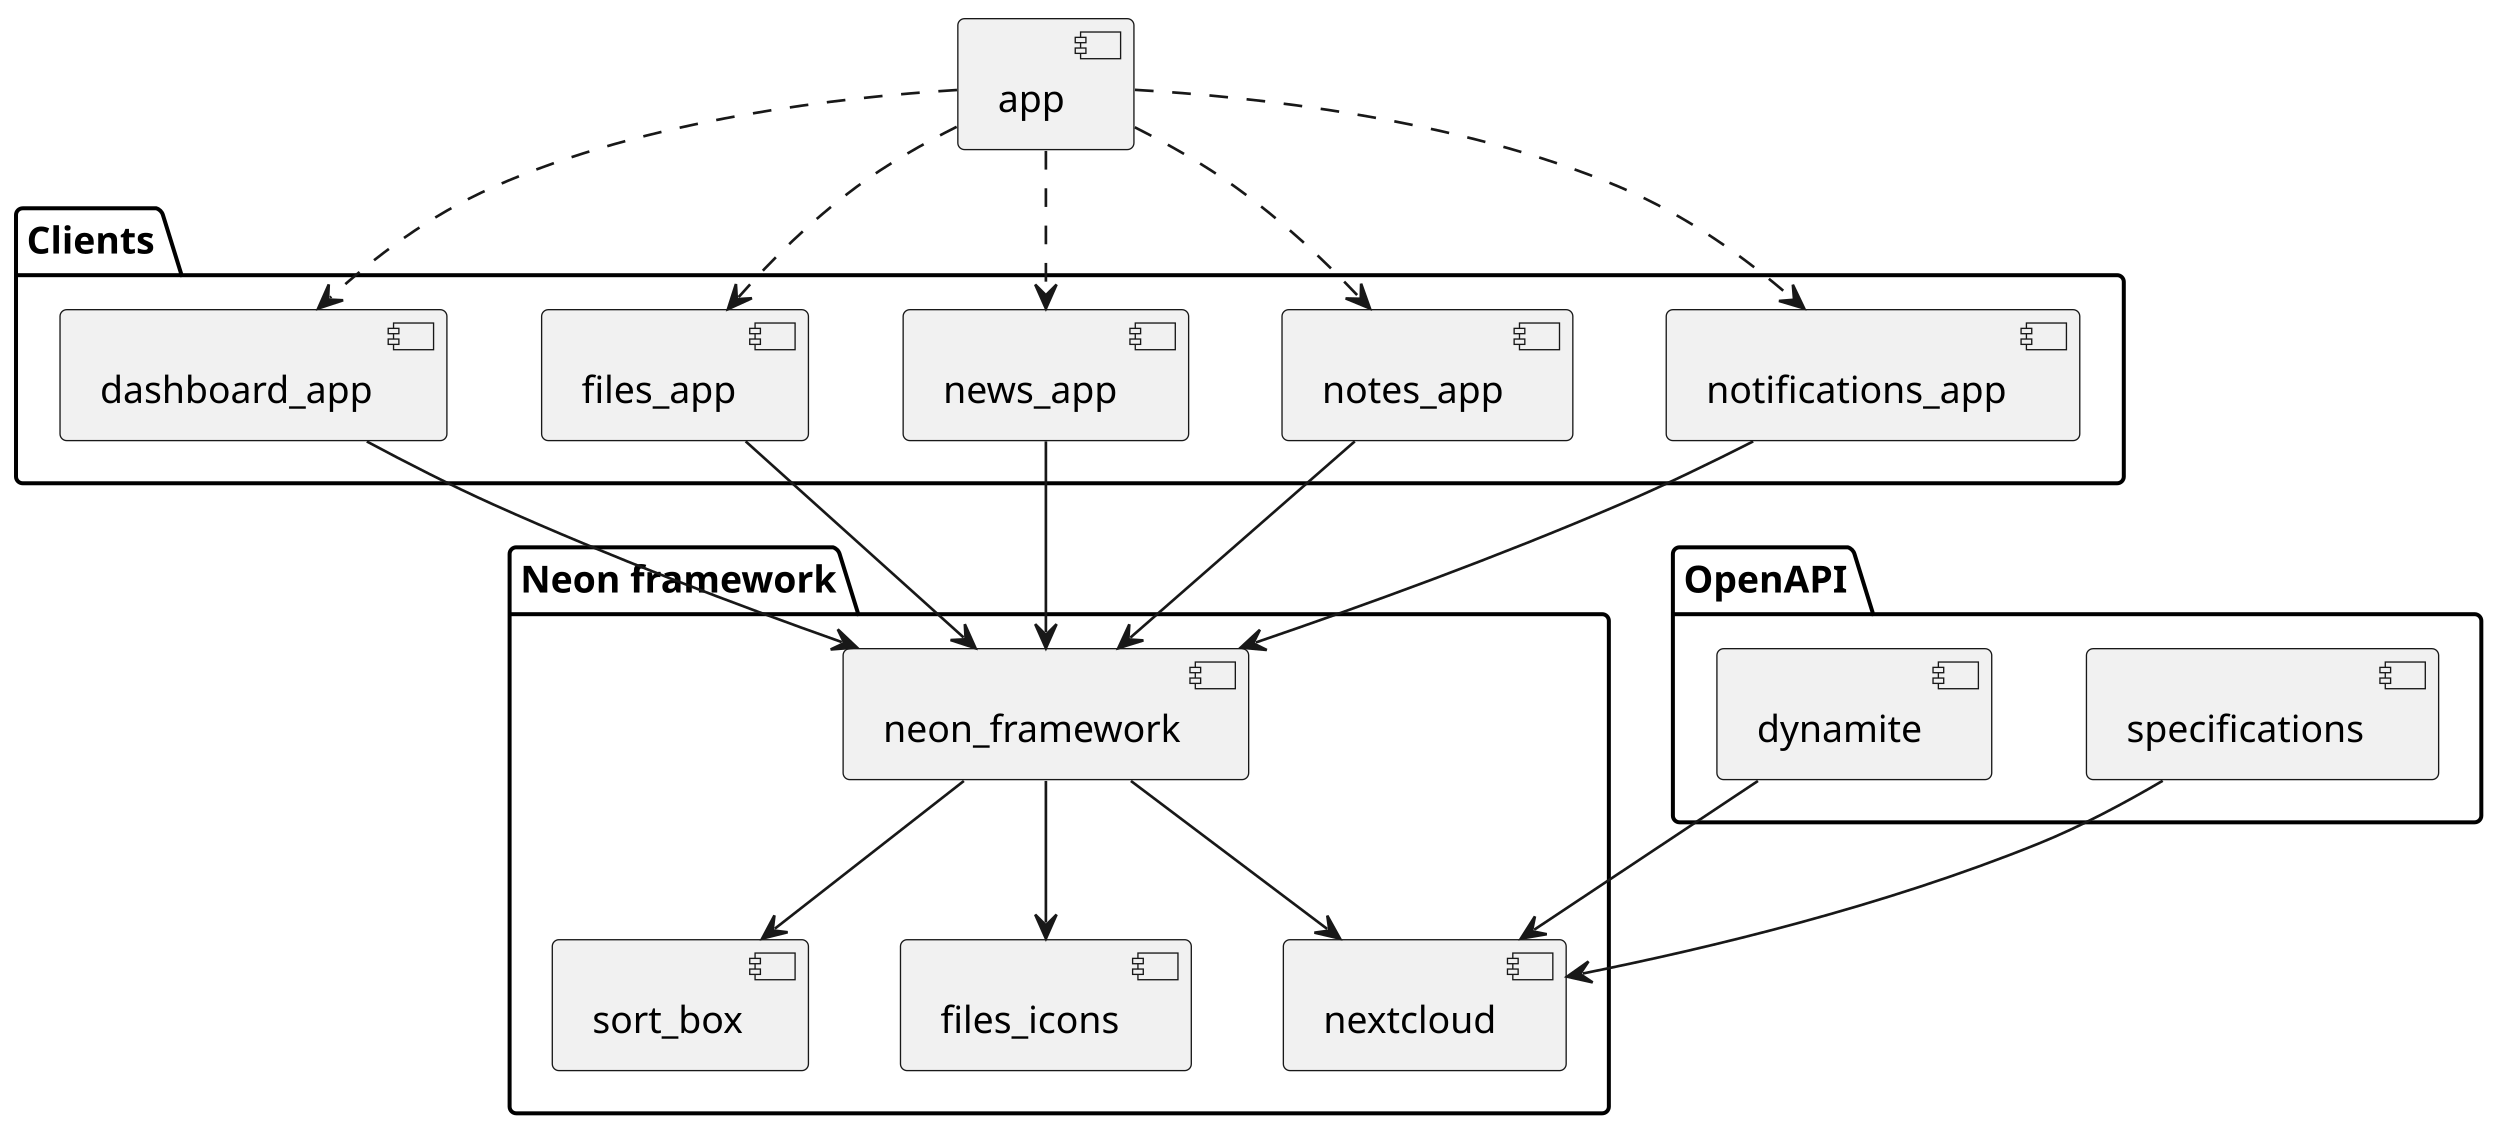
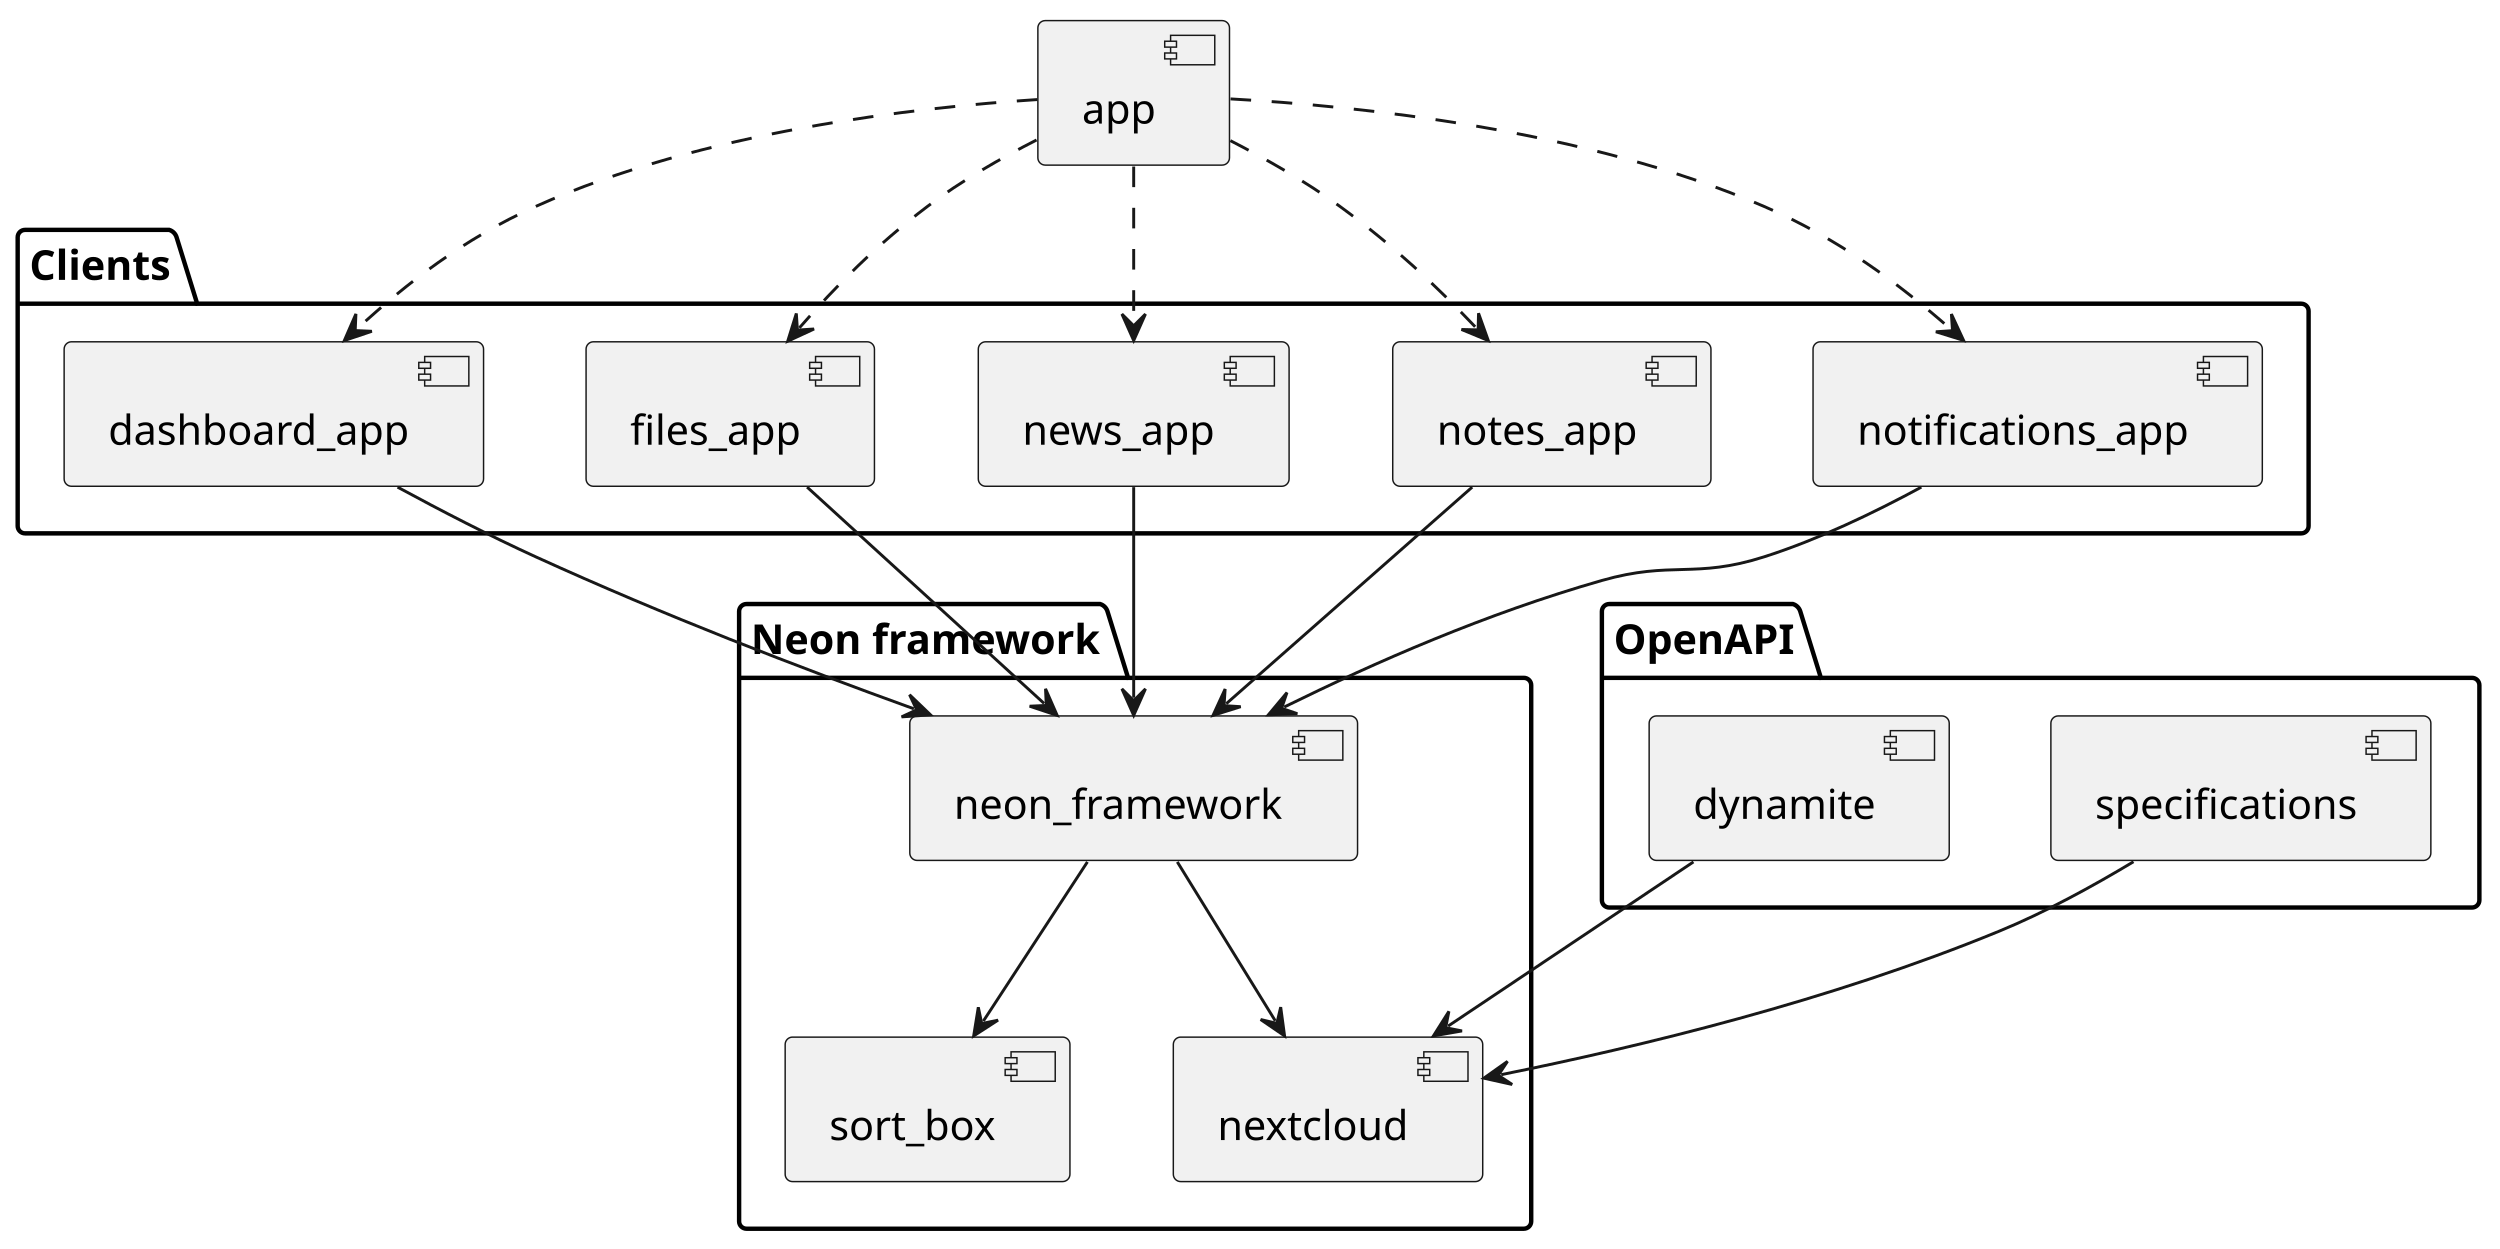
- <svg xmlns="http://www.w3.org/2000/svg" contentStyleType="text/css" height="424px" preserveAspectRatio="none" style="width:937px;height:424px;background:#FFFFFF;" version="1.1" viewBox="0 0 937 424" width="937px" zoomAndPan="magnify">
+ <svg xmlns="http://www.w3.org/2000/svg" contentStyleType="text/css" height="424px" preserveAspectRatio="none" style="width:849px;height:424px;background:#FFFFFF;" version="1.1" viewBox="0 0 849 424" width="849px" zoomAndPan="magnify">
  <defs />
  <g>
    <g id="cluster_Neon framework">
-       <path d="M193.5,205.13 L312.188,205.13 A3.75,3.75 0 0 1 314.688,207.63 L321.688,230.198 L600.5,230.198 A2.5,2.5 0 0 1 603,232.698 L603,414.77 A2.5,2.5 0 0 1 600.5,417.27 L193.5,417.27 A2.5,2.5 0 0 1 191,414.77 L191,207.63 A2.5,2.5 0 0 1 193.5,205.13 " fill="none" style="stroke:#000000;stroke-width:1.5;" />
-       <line style="stroke:#000000;stroke-width:1.5;" x1="191" x2="321.688" y1="230.198" y2="230.198" />
-       <text fill="#000000" font-family="sans-serif" font-size="14" font-weight="bold" lengthAdjust="spacing" textLength="117.688" x="195" y="222.096">Neon framework</text>
+       <path d="M253.5,205.13 L373.598,205.13 A3.75,3.75 0 0 1 376.098,207.63 L383.098,230.198 L517.5,230.198 A2.5,2.5 0 0 1 520,232.698 L520,414.77 A2.5,2.5 0 0 1 517.5,417.27 L253.5,417.27 A2.5,2.5 0 0 1 251,414.77 L251,207.63 A2.5,2.5 0 0 1 253.5,205.13 " fill="none" style="stroke:#000000;stroke-width:1.5;" />
+       <line style="stroke:#000000;stroke-width:1.5;" x1="251" x2="383.098" y1="230.198" y2="230.198" />
+       <text fill="#000000" font-family="sans-serif" font-size="14" font-weight="bold" lengthAdjust="spacing" textLength="119.097" x="255" y="222.096">Neon framework</text>
    </g>
    <g id="cluster_Clients">
-       <path d="M8.5,78.07 L58.562,78.07 A3.75,3.75 0 0 1 61.062,80.57 L68.062,103.138 L793.5,103.138 A2.5,2.5 0 0 1 796,105.638 L796,178.63 A2.5,2.5 0 0 1 793.5,181.13 L8.5,181.13 A2.5,2.5 0 0 1 6,178.63 L6,80.57 A2.5,2.5 0 0 1 8.5,78.07 " fill="none" style="stroke:#000000;stroke-width:1.5;" />
-       <line style="stroke:#000000;stroke-width:1.5;" x1="6" x2="68.062" y1="103.138" y2="103.138" />
-       <text fill="#000000" font-family="sans-serif" font-size="14" font-weight="bold" lengthAdjust="spacing" textLength="49.062" x="10" y="95.036">Clients</text>
+       <path d="M8.5,78.07 L57.464,78.07 A3.75,3.75 0 0 1 59.964,80.57 L66.964,103.138 L781.5,103.138 A2.5,2.5 0 0 1 784,105.638 L784,178.63 A2.5,2.5 0 0 1 781.5,181.13 L8.5,181.13 A2.5,2.5 0 0 1 6,178.63 L6,80.57 A2.5,2.5 0 0 1 8.5,78.07 " fill="none" style="stroke:#000000;stroke-width:1.5;" />
+       <line style="stroke:#000000;stroke-width:1.5;" x1="6" x2="66.964" y1="103.138" y2="103.138" />
+       <text fill="#000000" font-family="sans-serif" font-size="14" font-weight="bold" lengthAdjust="spacing" textLength="47.964" x="10" y="95.036">Clients</text>
    </g>
    <g id="cluster_OpenAPI">
-       <path d="M629.5,205.13 L692.562,205.13 A3.75,3.75 0 0 1 695.062,207.63 L702.062,230.198 L927.5,230.198 A2.5,2.5 0 0 1 930,232.698 L930,305.7 A2.5,2.5 0 0 1 927.5,308.2 L629.5,308.2 A2.5,2.5 0 0 1 627,305.7 L627,207.63 A2.5,2.5 0 0 1 629.5,205.13 " fill="none" style="stroke:#000000;stroke-width:1.5;" />
-       <line style="stroke:#000000;stroke-width:1.5;" x1="627" x2="702.062" y1="230.198" y2="230.198" />
-       <text fill="#000000" font-family="sans-serif" font-size="14" font-weight="bold" lengthAdjust="spacing" textLength="62.062" x="631" y="222.096">OpenAPI</text>
+       <path d="M546.5,205.13 L608.876,205.13 A3.75,3.75 0 0 1 611.376,207.63 L618.376,230.198 L839.5,230.198 A2.5,2.5 0 0 1 842,232.698 L842,305.7 A2.5,2.5 0 0 1 839.5,308.2 L546.5,308.2 A2.5,2.5 0 0 1 544,305.7 L544,207.63 A2.5,2.5 0 0 1 546.5,205.13 " fill="none" style="stroke:#000000;stroke-width:1.5;" />
+       <line style="stroke:#000000;stroke-width:1.5;" x1="544" x2="618.376" y1="230.198" y2="230.198" />
+       <text fill="#000000" font-family="sans-serif" font-size="14" font-weight="bold" lengthAdjust="spacing" textLength="61.376" x="548" y="222.096">OpenAPI</text>
    </g>
    <g id="elem_neon_framework">
-       <rect fill="#F1F1F1" height="49.068" rx="2.5" ry="2.5" style="stroke:#181818;stroke-width:0.5;" width="152" x="316" y="243.13" />
-       <rect fill="#F1F1F1" height="10" style="stroke:#181818;stroke-width:0.5;" width="15" x="448" y="248.13" />
-       <rect fill="#F1F1F1" height="2" style="stroke:#181818;stroke-width:0.5;" width="4" x="446" y="250.13" />
-       <rect fill="#F1F1F1" height="2" style="stroke:#181818;stroke-width:0.5;" width="4" x="446" y="254.13" />
-       <text fill="#000000" font-family="sans-serif" font-size="14" lengthAdjust="spacing" textLength="112" x="331" y="278.096">neon_framework</text>
+       <rect fill="#F1F1F1" height="49.068" rx="2.5" ry="2.5" style="stroke:#181818;stroke-width:0.5;" width="152.056" x="308.97" y="243.13" />
+       <rect fill="#F1F1F1" height="10" style="stroke:#181818;stroke-width:0.5;" width="15" x="441.026" y="248.13" />
+       <rect fill="#F1F1F1" height="2" style="stroke:#181818;stroke-width:0.5;" width="4" x="439.026" y="250.13" />
+       <rect fill="#F1F1F1" height="2" style="stroke:#181818;stroke-width:0.5;" width="4" x="439.026" y="254.13" />
+       <text fill="#000000" font-family="sans-serif" font-size="14" lengthAdjust="spacing" textLength="112.056" x="323.97" y="278.096">neon_framework</text>
    </g>
    <g id="elem_nextcloud">
-       <rect fill="#F1F1F1" height="49.068" rx="2.5" ry="2.5" style="stroke:#181818;stroke-width:0.5;" width="106" x="481" y="352.2" />
-       <rect fill="#F1F1F1" height="10" style="stroke:#181818;stroke-width:0.5;" width="15" x="567" y="357.2" />
-       <rect fill="#F1F1F1" height="2" style="stroke:#181818;stroke-width:0.5;" width="4" x="565" y="359.2" />
-       <rect fill="#F1F1F1" height="2" style="stroke:#181818;stroke-width:0.5;" width="4" x="565" y="363.2" />
-       <text fill="#000000" font-family="sans-serif" font-size="14" lengthAdjust="spacing" textLength="66" x="496" y="387.166">nextcloud</text>
+       <rect fill="#F1F1F1" height="49.068" rx="2.5" ry="2.5" style="stroke:#181818;stroke-width:0.5;" width="105.072" x="398.46" y="352.2" />
+       <rect fill="#F1F1F1" height="10" style="stroke:#181818;stroke-width:0.5;" width="15" x="483.532" y="357.2" />
+       <rect fill="#F1F1F1" height="2" style="stroke:#181818;stroke-width:0.5;" width="4" x="481.532" y="359.2" />
+       <rect fill="#F1F1F1" height="2" style="stroke:#181818;stroke-width:0.5;" width="4" x="481.532" y="363.2" />
+       <text fill="#000000" font-family="sans-serif" font-size="14" lengthAdjust="spacing" textLength="65.072" x="413.46" y="387.166">nextcloud</text>
    </g>
    <g id="elem_sort_box">
-       <rect fill="#F1F1F1" height="49.068" rx="2.5" ry="2.5" style="stroke:#181818;stroke-width:0.5;" width="96" x="207" y="352.2" />
-       <rect fill="#F1F1F1" height="10" style="stroke:#181818;stroke-width:0.5;" width="15" x="283" y="357.2" />
-       <rect fill="#F1F1F1" height="2" style="stroke:#181818;stroke-width:0.5;" width="4" x="281" y="359.2" />
-       <rect fill="#F1F1F1" height="2" style="stroke:#181818;stroke-width:0.5;" width="4" x="281" y="363.2" />
-       <text fill="#000000" font-family="sans-serif" font-size="14" lengthAdjust="spacing" textLength="56" x="222" y="387.166">sort_box</text>
-     </g>
-     <g id="elem_files_icons">
-       <rect fill="#F1F1F1" height="49.068" rx="2.5" ry="2.5" style="stroke:#181818;stroke-width:0.5;" width="109" x="337.5" y="352.2" />
-       <rect fill="#F1F1F1" height="10" style="stroke:#181818;stroke-width:0.5;" width="15" x="426.5" y="357.2" />
-       <rect fill="#F1F1F1" height="2" style="stroke:#181818;stroke-width:0.5;" width="4" x="424.5" y="359.2" />
-       <rect fill="#F1F1F1" height="2" style="stroke:#181818;stroke-width:0.5;" width="4" x="424.5" y="363.2" />
-       <text fill="#000000" font-family="sans-serif" font-size="14" lengthAdjust="spacing" textLength="69" x="352.5" y="387.166">files_icons</text>
+       <rect fill="#F1F1F1" height="49.068" rx="2.5" ry="2.5" style="stroke:#181818;stroke-width:0.5;" width="96.714" x="266.64" y="352.2" />
+       <rect fill="#F1F1F1" height="10" style="stroke:#181818;stroke-width:0.5;" width="15" x="343.354" y="357.2" />
+       <rect fill="#F1F1F1" height="2" style="stroke:#181818;stroke-width:0.5;" width="4" x="341.354" y="359.2" />
+       <rect fill="#F1F1F1" height="2" style="stroke:#181818;stroke-width:0.5;" width="4" x="341.354" y="363.2" />
+       <text fill="#000000" font-family="sans-serif" font-size="14" lengthAdjust="spacing" textLength="56.714" x="281.64" y="387.166">sort_box</text>
    </g>
    <g id="elem_dashboard_app">
-       <rect fill="#F1F1F1" height="49.068" rx="2.5" ry="2.5" style="stroke:#181818;stroke-width:0.5;" width="145" x="22.5" y="116.07" />
-       <rect fill="#F1F1F1" height="10" style="stroke:#181818;stroke-width:0.5;" width="15" x="147.5" y="121.07" />
-       <rect fill="#F1F1F1" height="2" style="stroke:#181818;stroke-width:0.5;" width="4" x="145.5" y="123.07" />
-       <rect fill="#F1F1F1" height="2" style="stroke:#181818;stroke-width:0.5;" width="4" x="145.5" y="127.07" />
-       <text fill="#000000" font-family="sans-serif" font-size="14" lengthAdjust="spacing" textLength="105" x="37.5" y="151.036">dashboard_app</text>
+       <rect fill="#F1F1F1" height="49.068" rx="2.5" ry="2.5" style="stroke:#181818;stroke-width:0.5;" width="142.438" x="21.78" y="116.07" />
+       <rect fill="#F1F1F1" height="10" style="stroke:#181818;stroke-width:0.5;" width="15" x="144.218" y="121.07" />
+       <rect fill="#F1F1F1" height="2" style="stroke:#181818;stroke-width:0.5;" width="4" x="142.218" y="123.07" />
+       <rect fill="#F1F1F1" height="2" style="stroke:#181818;stroke-width:0.5;" width="4" x="142.218" y="127.07" />
+       <text fill="#000000" font-family="sans-serif" font-size="14" lengthAdjust="spacing" textLength="102.438" x="36.78" y="151.036">dashboard_app</text>
    </g>
    <g id="elem_files_app">
-       <rect fill="#F1F1F1" height="49.068" rx="2.5" ry="2.5" style="stroke:#181818;stroke-width:0.5;" width="100" x="203" y="116.07" />
-       <rect fill="#F1F1F1" height="10" style="stroke:#181818;stroke-width:0.5;" width="15" x="283" y="121.07" />
-       <rect fill="#F1F1F1" height="2" style="stroke:#181818;stroke-width:0.5;" width="4" x="281" y="123.07" />
-       <rect fill="#F1F1F1" height="2" style="stroke:#181818;stroke-width:0.5;" width="4" x="281" y="127.07" />
-       <text fill="#000000" font-family="sans-serif" font-size="14" lengthAdjust="spacing" textLength="60" x="218" y="151.036">files_app</text>
+       <rect fill="#F1F1F1" height="49.068" rx="2.5" ry="2.5" style="stroke:#181818;stroke-width:0.5;" width="97.932" x="199.03" y="116.07" />
+       <rect fill="#F1F1F1" height="10" style="stroke:#181818;stroke-width:0.5;" width="15" x="276.962" y="121.07" />
+       <rect fill="#F1F1F1" height="2" style="stroke:#181818;stroke-width:0.5;" width="4" x="274.962" y="123.07" />
+       <rect fill="#F1F1F1" height="2" style="stroke:#181818;stroke-width:0.5;" width="4" x="274.962" y="127.07" />
+       <text fill="#000000" font-family="sans-serif" font-size="14" lengthAdjust="spacing" textLength="57.932" x="214.03" y="151.036">files_app</text>
    </g>
    <g id="elem_news_app">
-       <rect fill="#F1F1F1" height="49.068" rx="2.5" ry="2.5" style="stroke:#181818;stroke-width:0.5;" width="107" x="338.5" y="116.07" />
-       <rect fill="#F1F1F1" height="10" style="stroke:#181818;stroke-width:0.5;" width="15" x="425.5" y="121.07" />
-       <rect fill="#F1F1F1" height="2" style="stroke:#181818;stroke-width:0.5;" width="4" x="423.5" y="123.07" />
-       <rect fill="#F1F1F1" height="2" style="stroke:#181818;stroke-width:0.5;" width="4" x="423.5" y="127.07" />
-       <text fill="#000000" font-family="sans-serif" font-size="14" lengthAdjust="spacing" textLength="67" x="353.5" y="151.036">news_app</text>
+       <rect fill="#F1F1F1" height="49.068" rx="2.5" ry="2.5" style="stroke:#181818;stroke-width:0.5;" width="105.548" x="332.23" y="116.07" />
+       <rect fill="#F1F1F1" height="10" style="stroke:#181818;stroke-width:0.5;" width="15" x="417.778" y="121.07" />
+       <rect fill="#F1F1F1" height="2" style="stroke:#181818;stroke-width:0.5;" width="4" x="415.778" y="123.07" />
+       <rect fill="#F1F1F1" height="2" style="stroke:#181818;stroke-width:0.5;" width="4" x="415.778" y="127.07" />
+       <text fill="#000000" font-family="sans-serif" font-size="14" lengthAdjust="spacing" textLength="65.548" x="347.23" y="151.036">news_app</text>
    </g>
    <g id="elem_notes_app">
-       <rect fill="#F1F1F1" height="49.068" rx="2.5" ry="2.5" style="stroke:#181818;stroke-width:0.5;" width="109" x="480.5" y="116.07" />
-       <rect fill="#F1F1F1" height="10" style="stroke:#181818;stroke-width:0.5;" width="15" x="569.5" y="121.07" />
-       <rect fill="#F1F1F1" height="2" style="stroke:#181818;stroke-width:0.5;" width="4" x="567.5" y="123.07" />
-       <rect fill="#F1F1F1" height="2" style="stroke:#181818;stroke-width:0.5;" width="4" x="567.5" y="127.07" />
-       <text fill="#000000" font-family="sans-serif" font-size="14" lengthAdjust="spacing" textLength="69" x="495.5" y="151.036">notes_app</text>
+       <rect fill="#F1F1F1" height="49.068" rx="2.5" ry="2.5" style="stroke:#181818;stroke-width:0.5;" width="108.068" x="472.97" y="116.07" />
+       <rect fill="#F1F1F1" height="10" style="stroke:#181818;stroke-width:0.5;" width="15" x="561.038" y="121.07" />
+       <rect fill="#F1F1F1" height="2" style="stroke:#181818;stroke-width:0.5;" width="4" x="559.038" y="123.07" />
+       <rect fill="#F1F1F1" height="2" style="stroke:#181818;stroke-width:0.5;" width="4" x="559.038" y="127.07" />
+       <text fill="#000000" font-family="sans-serif" font-size="14" lengthAdjust="spacing" textLength="68.068" x="487.97" y="151.036">notes_app</text>
    </g>
    <g id="elem_notifications_app">
-       <rect fill="#F1F1F1" height="49.068" rx="2.5" ry="2.5" style="stroke:#181818;stroke-width:0.5;" width="155" x="624.5" y="116.07" />
-       <rect fill="#F1F1F1" height="10" style="stroke:#181818;stroke-width:0.5;" width="15" x="759.5" y="121.07" />
-       <rect fill="#F1F1F1" height="2" style="stroke:#181818;stroke-width:0.5;" width="4" x="757.5" y="123.07" />
-       <rect fill="#F1F1F1" height="2" style="stroke:#181818;stroke-width:0.5;" width="4" x="757.5" y="127.07" />
-       <text fill="#000000" font-family="sans-serif" font-size="14" lengthAdjust="spacing" textLength="115" x="639.5" y="151.036">notifications_app</text>
+       <rect fill="#F1F1F1" height="49.068" rx="2.5" ry="2.5" style="stroke:#181818;stroke-width:0.5;" width="152.574" x="615.71" y="116.07" />
+       <rect fill="#F1F1F1" height="10" style="stroke:#181818;stroke-width:0.5;" width="15" x="748.284" y="121.07" />
+       <rect fill="#F1F1F1" height="2" style="stroke:#181818;stroke-width:0.5;" width="4" x="746.284" y="123.07" />
+       <rect fill="#F1F1F1" height="2" style="stroke:#181818;stroke-width:0.5;" width="4" x="746.284" y="127.07" />
+       <text fill="#000000" font-family="sans-serif" font-size="14" lengthAdjust="spacing" textLength="112.574" x="630.71" y="151.036">notifications_app</text>
    </g>
    <g id="elem_dynamite">
-       <rect fill="#F1F1F1" height="49.068" rx="2.5" ry="2.5" style="stroke:#181818;stroke-width:0.5;" width="103" x="643.5" y="243.13" />
-       <rect fill="#F1F1F1" height="10" style="stroke:#181818;stroke-width:0.5;" width="15" x="726.5" y="248.13" />
-       <rect fill="#F1F1F1" height="2" style="stroke:#181818;stroke-width:0.5;" width="4" x="724.5" y="250.13" />
-       <rect fill="#F1F1F1" height="2" style="stroke:#181818;stroke-width:0.5;" width="4" x="724.5" y="254.13" />
-       <text fill="#000000" font-family="sans-serif" font-size="14" lengthAdjust="spacing" textLength="63" x="658.5" y="278.096">dynamite</text>
+       <rect fill="#F1F1F1" height="49.068" rx="2.5" ry="2.5" style="stroke:#181818;stroke-width:0.5;" width="101.908" x="560.05" y="243.13" />
+       <rect fill="#F1F1F1" height="10" style="stroke:#181818;stroke-width:0.5;" width="15" x="641.958" y="248.13" />
+       <rect fill="#F1F1F1" height="2" style="stroke:#181818;stroke-width:0.5;" width="4" x="639.958" y="250.13" />
+       <rect fill="#F1F1F1" height="2" style="stroke:#181818;stroke-width:0.5;" width="4" x="639.958" y="254.13" />
+       <text fill="#000000" font-family="sans-serif" font-size="14" lengthAdjust="spacing" textLength="61.908" x="575.05" y="278.096">dynamite</text>
    </g>
    <g id="elem_specifications">
-       <rect fill="#F1F1F1" height="49.068" rx="2.5" ry="2.5" style="stroke:#181818;stroke-width:0.5;" width="132" x="782" y="243.13" />
-       <rect fill="#F1F1F1" height="10" style="stroke:#181818;stroke-width:0.5;" width="15" x="894" y="248.13" />
-       <rect fill="#F1F1F1" height="2" style="stroke:#181818;stroke-width:0.5;" width="4" x="892" y="250.13" />
-       <rect fill="#F1F1F1" height="2" style="stroke:#181818;stroke-width:0.5;" width="4" x="892" y="254.13" />
-       <text fill="#000000" font-family="sans-serif" font-size="14" lengthAdjust="spacing" textLength="92" x="797" y="278.096">specifications</text>
+       <rect fill="#F1F1F1" height="49.068" rx="2.5" ry="2.5" style="stroke:#181818;stroke-width:0.5;" width="129.04" x="696.48" y="243.13" />
+       <rect fill="#F1F1F1" height="10" style="stroke:#181818;stroke-width:0.5;" width="15" x="805.52" y="248.13" />
+       <rect fill="#F1F1F1" height="2" style="stroke:#181818;stroke-width:0.5;" width="4" x="803.52" y="250.13" />
+       <rect fill="#F1F1F1" height="2" style="stroke:#181818;stroke-width:0.5;" width="4" x="803.52" y="254.13" />
+       <text fill="#000000" font-family="sans-serif" font-size="14" lengthAdjust="spacing" textLength="89.04" x="711.48" y="278.096">specifications</text>
    </g>
    <g id="elem_app">
-       <rect fill="#F1F1F1" height="49.068" rx="2.5" ry="2.5" style="stroke:#181818;stroke-width:0.5;" width="66" x="359" y="7" />
-       <rect fill="#F1F1F1" height="10" style="stroke:#181818;stroke-width:0.5;" width="15" x="405" y="12" />
-       <rect fill="#F1F1F1" height="2" style="stroke:#181818;stroke-width:0.5;" width="4" x="403" y="14" />
-       <rect fill="#F1F1F1" height="2" style="stroke:#181818;stroke-width:0.5;" width="4" x="403" y="18" />
-       <text fill="#000000" font-family="sans-serif" font-size="14" lengthAdjust="spacing" textLength="26" x="374" y="41.966">app</text>
+       <rect fill="#F1F1F1" height="49.068" rx="2.5" ry="2.5" style="stroke:#181818;stroke-width:0.5;" width="65.074" x="352.46" y="7" />
+       <rect fill="#F1F1F1" height="10" style="stroke:#181818;stroke-width:0.5;" width="15" x="397.534" y="12" />
+       <rect fill="#F1F1F1" height="2" style="stroke:#181818;stroke-width:0.5;" width="4" x="395.534" y="14" />
+       <rect fill="#F1F1F1" height="2" style="stroke:#181818;stroke-width:0.5;" width="4" x="395.534" y="18" />
+       <text fill="#000000" font-family="sans-serif" font-size="14" lengthAdjust="spacing" textLength="25.074" x="367.46" y="41.966">app</text>
    </g>
    <g id="link_app_dashboard_app">
-       <path d="M358.67,33.73 C316.54,36.32 242.56,44.46 185,70.07 C160.28,81.06 140.695,96.17 123.685,111.59 " fill="none" id="app-to-dashboard_app" style="stroke:#181818;stroke-width:1.0;stroke-dasharray:7.0,7.0;" />
-       <polygon fill="#181818" points="119.24,115.62,128.595,112.539,122.944,112.262,123.221,106.612,119.24,115.62" style="stroke:#181818;stroke-width:1.0;" />
+       <path d="M352.29,33.81 C310.95,36.47 238.37,44.69 182,70.07 C157.5,81.09 138.162,96.174 121.362,111.584 " fill="none" id="app-to-dashboard_app" style="stroke:#181818;stroke-width:1.0;stroke-dasharray:7.0,7.0;" />
+       <polygon fill="#181818" points="116.94,115.64,126.276,112.504,120.625,112.26,120.869,106.609,116.94,115.64" style="stroke:#181818;stroke-width:1.0;" />
    </g>
    <g id="link_app_files_app">
-       <path d="M358.56,47.52 C346.25,53.72 332.51,61.47 321,70.07 C303.14,83.4 289.606,96.985 276.826,111.365 " fill="none" id="app-to-files_app" style="stroke:#181818;stroke-width:1.0;stroke-dasharray:7.0,7.0;" />
-       <polygon fill="#181818" points="272.84,115.85,281.809,111.78,276.161,112.113,275.829,106.466,272.84,115.85" style="stroke:#181818;stroke-width:1.0;" />
+       <path d="M352.01,47.54 C339.87,53.74 326.32,61.49 315,70.07 C297.36,83.42 284.054,96.977 271.464,111.347 " fill="none" id="app-to-files_app" style="stroke:#181818;stroke-width:1.0;stroke-dasharray:7.0,7.0;" />
+       <polygon fill="#181818" points="267.51,115.86,276.45,111.727,270.805,112.099,270.432,106.455,267.51,115.86" style="stroke:#181818;stroke-width:1.0;" />
    </g>
    <g id="link_app_news_app">
-       <path d="M392,56.56 C392,74.19 392,92.04 392,109.65 " fill="none" id="app-to-news_app" style="stroke:#181818;stroke-width:1.0;stroke-dasharray:7.0,7.0;" />
-       <polygon fill="#181818" points="392,115.65,396,106.65,392,110.65,388,106.65,392,115.65" style="stroke:#181818;stroke-width:1.0;" />
+       <path d="M385,56.56 C385,74.19 385,92.04 385,109.65 " fill="none" id="app-to-news_app" style="stroke:#181818;stroke-width:1.0;stroke-dasharray:7.0,7.0;" />
+       <polygon fill="#181818" points="385,115.65,389,106.65,385,110.65,381,106.65,385,115.65" style="stroke:#181818;stroke-width:1.0;" />
    </g>
    <g id="link_app_notes_app">
-       <path d="M425.31,47.7 C437.61,53.92 451.37,61.64 463,70.07 C481.43,83.43 495.714,96.974 509.314,111.264 " fill="none" id="app-to-notes_app" style="stroke:#181818;stroke-width:1.0;stroke-dasharray:7.0,7.0;" />
-       <polygon fill="#181818" points="513.45,115.61,510.143,106.333,510.003,111.988,504.348,111.848,513.45,115.61" style="stroke:#181818;stroke-width:1.0;" />
+       <path d="M417.83,47.76 C429.95,53.99 443.52,61.7 455,70.07 C473.39,83.48 487.682,97.025 501.282,111.305 " fill="none" id="app-to-notes_app" style="stroke:#181818;stroke-width:1.0;stroke-dasharray:7.0,7.0;" />
+       <polygon fill="#181818" points="505.42,115.65,502.11,106.374,501.972,112.029,496.317,111.891,505.42,115.65" style="stroke:#181818;stroke-width:1.0;" />
    </g>
    <g id="link_app_notifications_app">
-       <path d="M425.37,33.67 C468.81,36.19 546.33,44.25 607,70.07 C632.77,81.03 653.6,96.27 671.64,111.7 " fill="none" id="app-to-notifications_app" style="stroke:#181818;stroke-width:1.0;stroke-dasharray:7.0,7.0;" />
-       <polygon fill="#181818" points="676.2,115.6,671.961,106.71,672.4,112.35,666.761,112.79,676.2,115.6" style="stroke:#181818;stroke-width:1.0;" />
+       <path d="M417.89,33.59 C461.1,36 538.58,43.96 599,70.07 C624.35,81.02 644.696,96.207 662.316,111.637 " fill="none" id="app-to-notifications_app" style="stroke:#181818;stroke-width:1.0;stroke-dasharray:7.0,7.0;" />
+       <polygon fill="#181818" points="666.83,115.59,662.694,106.651,663.068,112.296,657.424,112.67,666.83,115.59" style="stroke:#181818;stroke-width:1.0;" />
    </g>
    <g id="link_dashboard_app_neon_framework">
-       <path d="M137.48,165.46 C152.31,173.41 169.2,182.04 185,189.13 C229.46,209.1 275.095,226.335 315.495,240.655 " fill="none" id="dashboard_app-to-neon_framework" style="stroke:#181818;stroke-width:1.0;" />
-       <polygon fill="#181818" points="321.15,242.66,314.003,235.883,316.437,240.99,311.331,243.423,321.15,242.66" style="stroke:#181818;stroke-width:1.0;" />
+       <path d="M135.01,165.43 C149.68,173.38 166.38,182.01 182,189.13 C225.77,209.09 270.647,226.36 310.347,240.71 " fill="none" id="dashboard_app-to-neon_framework" style="stroke:#181818;stroke-width:1.0;" />
+       <polygon fill="#181818" points="315.99,242.75,308.886,235.929,311.288,241.05,306.166,243.452,315.99,242.75" style="stroke:#181818;stroke-width:1.0;" />
    </g>
    <g id="link_files_app_neon_framework">
-       <path d="M279.47,165.42 C304.21,187.67 336.47,216.696 361.17,238.926 " fill="none" id="files_app-to-neon_framework" style="stroke:#181818;stroke-width:1.0;" />
-       <polygon fill="#181818" points="365.63,242.94,361.616,233.946,361.913,239.595,356.264,239.893,365.63,242.94" style="stroke:#181818;stroke-width:1.0;" />
+       <path d="M274.09,165.42 C298.47,187.67 330.229,216.665 354.579,238.895 " fill="none" id="files_app-to-neon_framework" style="stroke:#181818;stroke-width:1.0;" />
+       <polygon fill="#181818" points="359.01,242.94,355.06,233.918,355.317,239.569,349.666,239.826,359.01,242.94" style="stroke:#181818;stroke-width:1.0;" />
    </g>
    <g id="link_news_app_neon_framework">
-       <path d="M392,165.42 C392,187.67 392,214.71 392,236.94 " fill="none" id="news_app-to-neon_framework" style="stroke:#181818;stroke-width:1.0;" />
-       <polygon fill="#181818" points="392,242.94,396,233.94,392,237.94,388,233.94,392,242.94" style="stroke:#181818;stroke-width:1.0;" />
+       <path d="M385,165.42 C385,187.67 385,214.71 385,236.94 " fill="none" id="news_app-to-neon_framework" style="stroke:#181818;stroke-width:1.0;" />
+       <polygon fill="#181818" points="385,242.94,389,233.94,385,237.94,381,233.94,385,242.94" style="stroke:#181818;stroke-width:1.0;" />
    </g>
    <g id="link_notes_app_neon_framework">
-       <path d="M507.77,165.42 C482.32,187.67 449.056,216.759 423.646,238.989 " fill="none" id="notes_app-to-neon_framework" style="stroke:#181818;stroke-width:1.0;" />
-       <polygon fill="#181818" points="419.13,242.94,428.538,240.025,422.893,239.648,423.27,234.004,419.13,242.94" style="stroke:#181818;stroke-width:1.0;" />
+       <path d="M499.96,165.42 C474.69,187.67 441.683,216.744 416.443,238.974 " fill="none" id="notes_app-to-neon_framework" style="stroke:#181818;stroke-width:1.0;" />
+       <polygon fill="#181818" points="411.94,242.94,421.338,239.993,415.692,239.635,416.05,233.99,411.94,242.94" style="stroke:#181818;stroke-width:1.0;" />
    </g>
    <g id="link_notifications_app_neon_framework">
-       <path d="M657.09,165.43 C641.43,173.38 623.61,182.01 607,189.13 C560.5,209.07 512.668,226.439 470.658,240.799 " fill="none" id="notifications_app-to-neon_framework" style="stroke:#181818;stroke-width:1.0;" />
-       <polygon fill="#181818" points="464.98,242.74,474.79,243.614,469.711,241.123,472.202,236.044,464.98,242.74" style="stroke:#181818;stroke-width:1.0;" />
+       <path d="M652.49,165.42 C636.41,174.15 617.31,183.3 599,189.13 C575.46,196.63 567.75,190.35 544,197.13 C504.46,208.43 467.265,224.804 436.125,240.104 " fill="none" id="notifications_app-to-neon_framework" style="stroke:#181818;stroke-width:1.0;" />
+       <polygon fill="#181818" points="430.74,242.75,440.582,242.371,435.228,240.545,437.054,235.191,430.74,242.75" style="stroke:#181818;stroke-width:1.0;" />
    </g>
    <g id="link_neon_framework_nextcloud">
-       <path d="M423.87,292.7 C447.25,310.33 474.09,330.557 497.45,348.177 " fill="none" id="neon_framework-to-nextcloud" style="stroke:#181818;stroke-width:1.0;" />
-       <polygon fill="#181818" points="502.24,351.79,497.464,343.177,498.248,348.779,492.646,349.564,502.24,351.79" style="stroke:#181818;stroke-width:1.0;" />
+       <path d="M399.81,292.7 C410.68,310.33 422.232,329.062 433.092,346.682 " fill="none" id="neon_framework-to-nextcloud" style="stroke:#181818;stroke-width:1.0;" />
+       <polygon fill="#181818" points="436.24,351.79,434.923,342.03,433.616,347.534,428.113,346.227,436.24,351.79" style="stroke:#181818;stroke-width:1.0;" />
    </g>
    <g id="link_neon_framework_sort_box">
-       <path d="M361.25,292.7 C338.69,310.33 312.907,330.475 290.367,348.095 " fill="none" id="neon_framework-to-sort_box" style="stroke:#181818;stroke-width:1.0;" />
-       <polygon fill="#181818" points="285.64,351.79,295.194,349.399,289.579,348.711,290.267,343.096,285.64,351.79" style="stroke:#181818;stroke-width:1.0;" />
-     </g>
-     <g id="link_neon_framework_files_icons">
-       <path d="M392,292.7 C392,310.33 392,328.17 392,345.79 " fill="none" id="neon_framework-to-files_icons" style="stroke:#181818;stroke-width:1.0;" />
-       <polygon fill="#181818" points="392,351.79,396,342.79,392,346.79,388,342.79,392,351.79" style="stroke:#181818;stroke-width:1.0;" />
+       <path d="M369.29,292.7 C357.76,310.33 345.451,329.147 333.941,346.767 " fill="none" id="neon_framework-to-sort_box" style="stroke:#181818;stroke-width:1.0;" />
+       <polygon fill="#181818" points="330.66,351.79,338.931,346.443,333.394,347.604,332.233,342.068,330.66,351.79" style="stroke:#181818;stroke-width:1.0;" />
    </g>
    <g id="link_dynamite_nextcloud">
-       <path d="M658.87,292.7 C632.35,310.33 601.496,330.847 575.006,348.467 " fill="none" id="dynamite-to-nextcloud" style="stroke:#181818;stroke-width:1.0;" />
-       <polygon fill="#181818" points="570.01,351.79,579.719,350.136,574.173,349.021,575.288,343.475,570.01,351.79" style="stroke:#181818;stroke-width:1.0;" />
+       <path d="M575.09,292.7 C548.74,310.33 518.096,330.832 491.776,348.452 " fill="none" id="dynamite-to-nextcloud" style="stroke:#181818;stroke-width:1.0;" />
+       <polygon fill="#181818" points="486.79,351.79,496.494,350.107,490.945,349.009,492.044,343.459,486.79,351.79" style="stroke:#181818;stroke-width:1.0;" />
    </g>
    <g id="link_specifications_nextcloud">
-       <path d="M810.58,292.62 C796.4,300.95 779.85,309.8 764,316.2 C705.49,339.85 640.642,355.315 593.202,364.875 " fill="none" id="specifications-to-nextcloud" style="stroke:#181818;stroke-width:1.0;" />
-       <polygon fill="#181818" points="587.32,366.06,596.933,368.203,592.221,365.072,595.352,360.361,587.32,366.06" style="stroke:#181818;stroke-width:1.0;" />
+       <path d="M724.53,292.64 C710.69,300.97 694.52,309.82 679,316.2 C621.12,340.02 556.861,355.44 509.801,364.96 " fill="none" id="specifications-to-nextcloud" style="stroke:#181818;stroke-width:1.0;" />
+       <polygon fill="#181818" points="503.92,366.15,513.534,368.286,508.821,365.159,511.948,360.445,503.92,366.15" style="stroke:#181818;stroke-width:1.0;" />
    </g>
  </g>
</svg>
